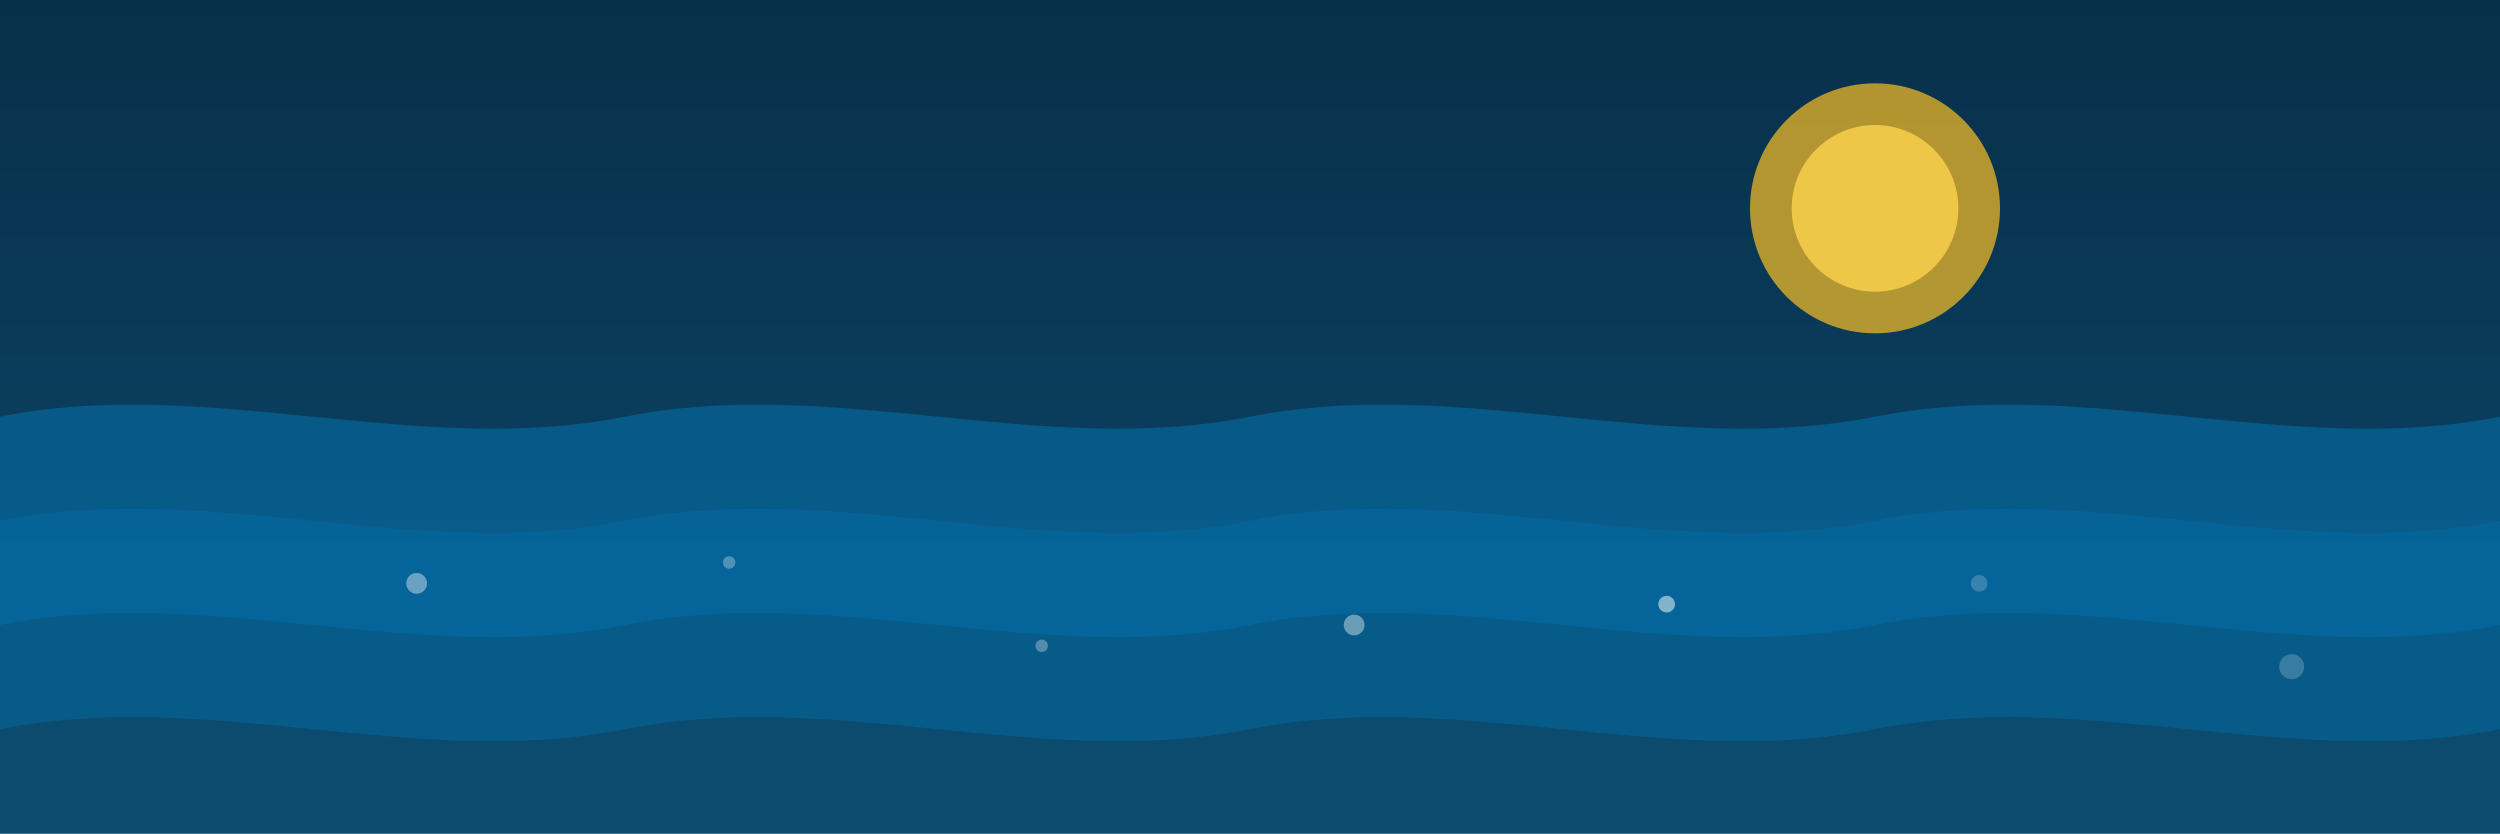
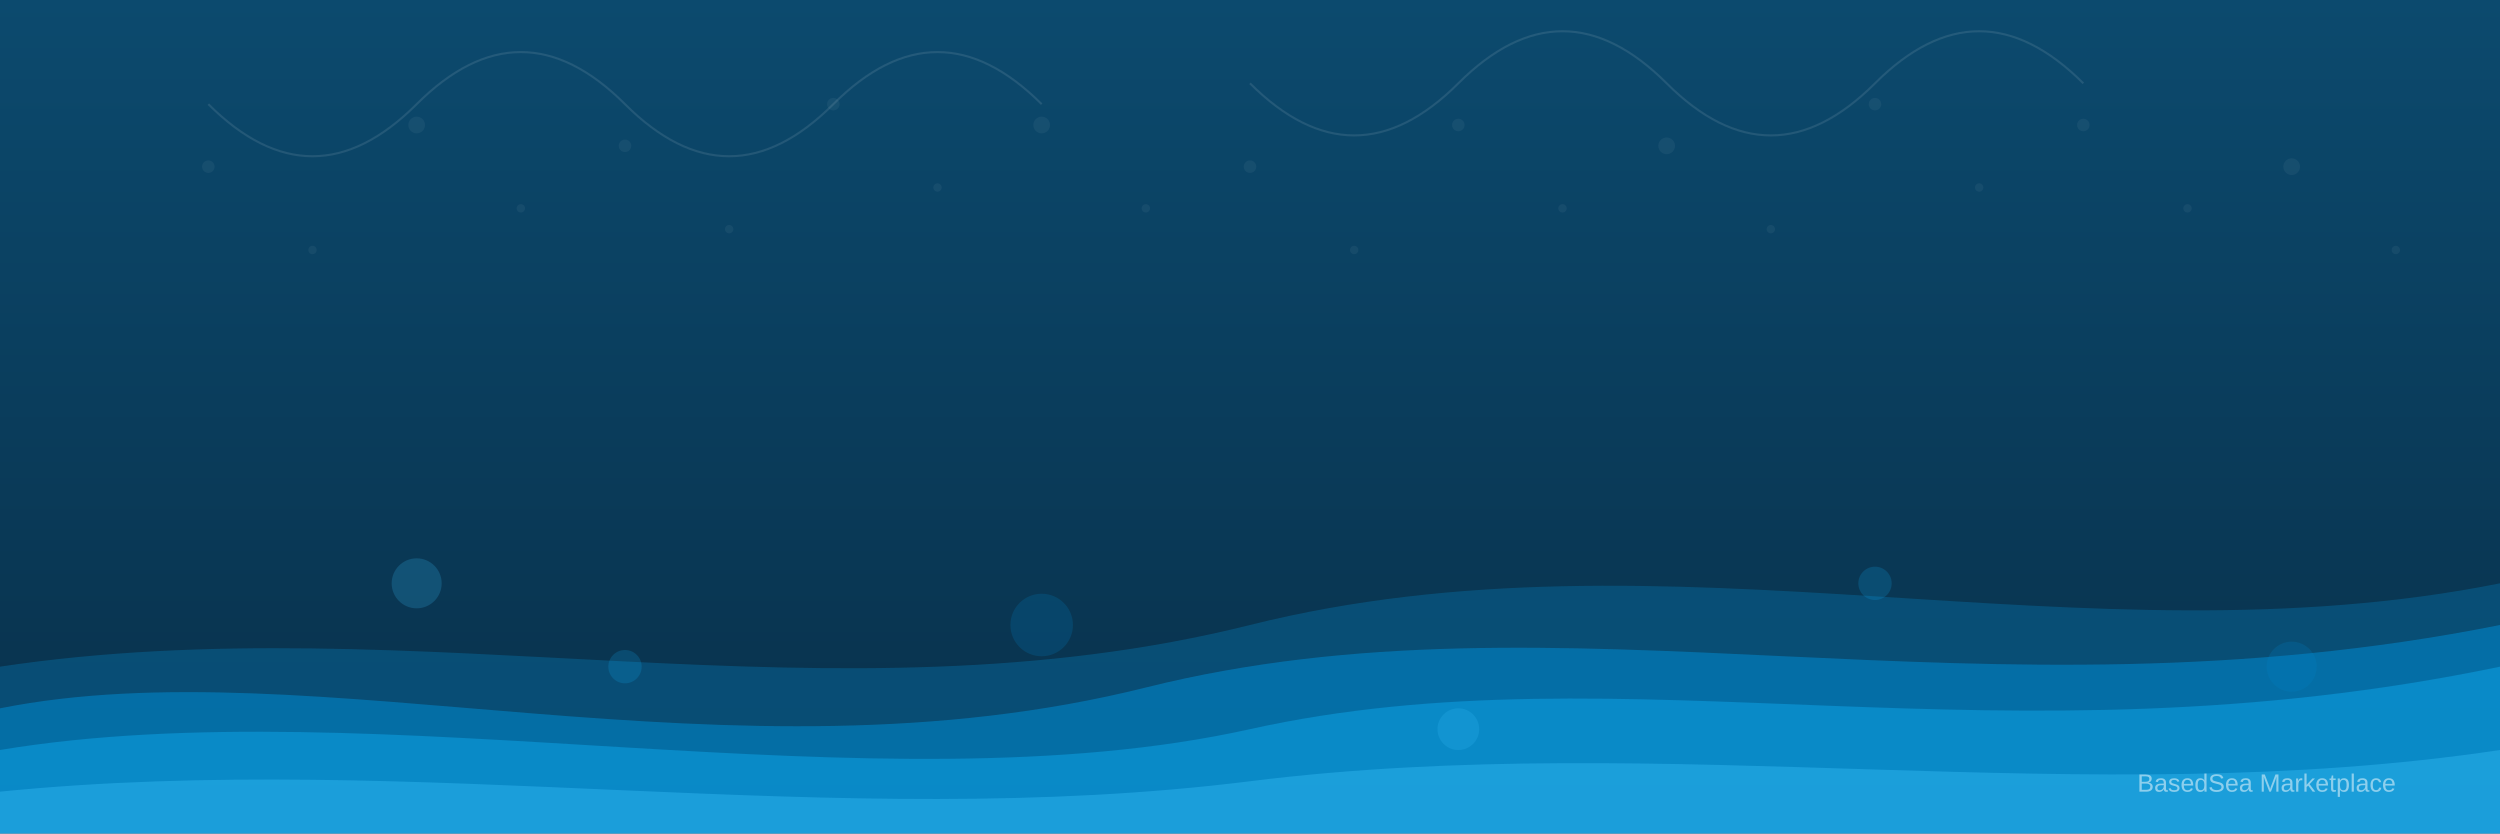
- <svg xmlns="http://www.w3.org/2000/svg" width="1200" height="400" viewBox="0 0 1200 400">
+ <svg xmlns="http://www.w3.org/2000/svg" width="1200" height="400">
  <defs>
-     <linearGradient id="skyGradient" x1="0%" y1="0%" x2="0%" y2="100%">
-       <stop offset="0%" stop-color="#082f49" />
-       <stop offset="100%" stop-color="#0c4a6e" />
+     <linearGradient id="oceanGradient" x1="0%" y1="0%" x2="0%" y2="100%">
+       <stop offset="0%" stop-color="#0c4a6e" />
+       <stop offset="100%" stop-color="#082f49" />
    </linearGradient>
  </defs>
-   <rect width="1200" height="400" fill="url(#skyGradient)" />
-   <circle cx="900" cy="100" r="60" fill="#fbbf24" opacity="0.7" />
-   <circle cx="900" cy="100" r="40" fill="#fcd34d" opacity="0.8" />
-   <path d="M0,200 C100,180 200,220 300,200 C400,180 500,220 600,200 C700,180 800,220 900,200 C1000,180 1100,220 1200,200 L1200,400 L0,400 Z" fill="#0284c7" opacity="0.4" />
-   <path d="M0,250 C100,230 200,270 300,250 C400,230 500,270 600,250 C700,230 800,270 900,250 C1000,230 1100,270 1200,250 L1200,400 L0,400 Z" fill="#0369a1" opacity="0.6" />
-   <path d="M0,300 C100,280 200,320 300,300 C400,280 500,320 600,300 C700,280 800,320 900,300 C1000,280 1100,320 1200,300 L1200,400 L0,400 Z" fill="#075985" opacity="0.8" />
-   <path d="M0,350 C100,330 200,370 300,350 C400,330 500,370 600,350 C700,330 800,370 900,350 C1000,330 1100,370 1200,350 L1200,400 L0,400 Z" fill="#0c4a6e" />
-   <circle cx="200" cy="280" r="5" fill="white" opacity="0.4" />
-   <circle cx="500" cy="310" r="3" fill="white" opacity="0.3" />
-   <circle cx="800" cy="290" r="4" fill="white" opacity="0.5" />
-   <circle cx="1100" cy="320" r="6" fill="white" opacity="0.2" />
-   <circle cx="350" cy="270" r="3" fill="white" opacity="0.3" />
-   <circle cx="650" cy="300" r="5" fill="white" opacity="0.4" />
-   <circle cx="950" cy="280" r="4" fill="white" opacity="0.2" />
+   <rect width="1200" height="400" fill="url(#oceanGradient)" />
+   <g fill="#ffffff" opacity="0.05">
+     <circle cx="100" cy="80" r="3" />
+     <circle cx="150" cy="120" r="2" />
+     <circle cx="200" cy="60" r="4" />
+     <circle cx="250" cy="100" r="2" />
+     <circle cx="300" cy="70" r="3" />
+     <circle cx="350" cy="110" r="2" />
+     <circle cx="400" cy="50" r="3" />
+     <circle cx="450" cy="90" r="2" />
+     <circle cx="500" cy="60" r="4" />
+     <circle cx="550" cy="100" r="2" />
+     <circle cx="600" cy="80" r="3" />
+     <circle cx="650" cy="120" r="2" />
+     <circle cx="700" cy="60" r="3" />
+     <circle cx="750" cy="100" r="2" />
+     <circle cx="800" cy="70" r="4" />
+     <circle cx="850" cy="110" r="2" />
+     <circle cx="900" cy="50" r="3" />
+     <circle cx="950" cy="90" r="2" />
+     <circle cx="1000" cy="60" r="3" />
+     <circle cx="1050" cy="100" r="2" />
+     <circle cx="1100" cy="80" r="4" />
+     <circle cx="1150" cy="120" r="2" />
+   </g>
+   <path d="M0,320 C200,290 400,350 600,300 C800,250 1000,320 1200,280 L1200,400 L0,400 Z" fill="#075985" opacity="0.7" />
+   <path d="M0,340 C150,310 350,380 550,330 C750,280 950,350 1200,300 L1200,400 L0,400 Z" fill="#0284c7" opacity="0.6" />
+   <path d="M0,360 C180,330 420,390 600,350 C780,310 960,370 1200,320 L1200,400 L0,400 Z" fill="#0ea5e9" opacity="0.5" />
+   <path d="M0,380 C200,360 400,400 600,375 C800,350 1000,390 1200,360 L1200,400 L0,400 Z" fill="#38bdf8" opacity="0.4" />
+   <text x="1150" y="380" font-family="Arial" font-size="12" fill="#fff" opacity="0.5" text-anchor="end">BasedSea Marketplace</text>
+   <circle cx="200" cy="280" r="12" fill="#38bdf8" opacity="0.2" />
+   <circle cx="300" cy="320" r="8" fill="#0ea5e9" opacity="0.2" />
+   <circle cx="500" cy="300" r="15" fill="#0284c7" opacity="0.2" />
+   <circle cx="700" cy="350" r="10" fill="#38bdf8" opacity="0.2" />
+   <circle cx="900" cy="280" r="8" fill="#0ea5e9" opacity="0.2" />
+   <circle cx="1100" cy="320" r="12" fill="#0284c7" opacity="0.2" />
+   <path d="M100,50 Q150,100 200,50 T300,50 T400,50 T500,50" stroke="#ffffff" stroke-width="1" fill="none" opacity="0.1" />
+   <path d="M600,40 Q650,90 700,40 T800,40 T900,40 T1000,40" stroke="#ffffff" stroke-width="1" fill="none" opacity="0.1" />
</svg>
